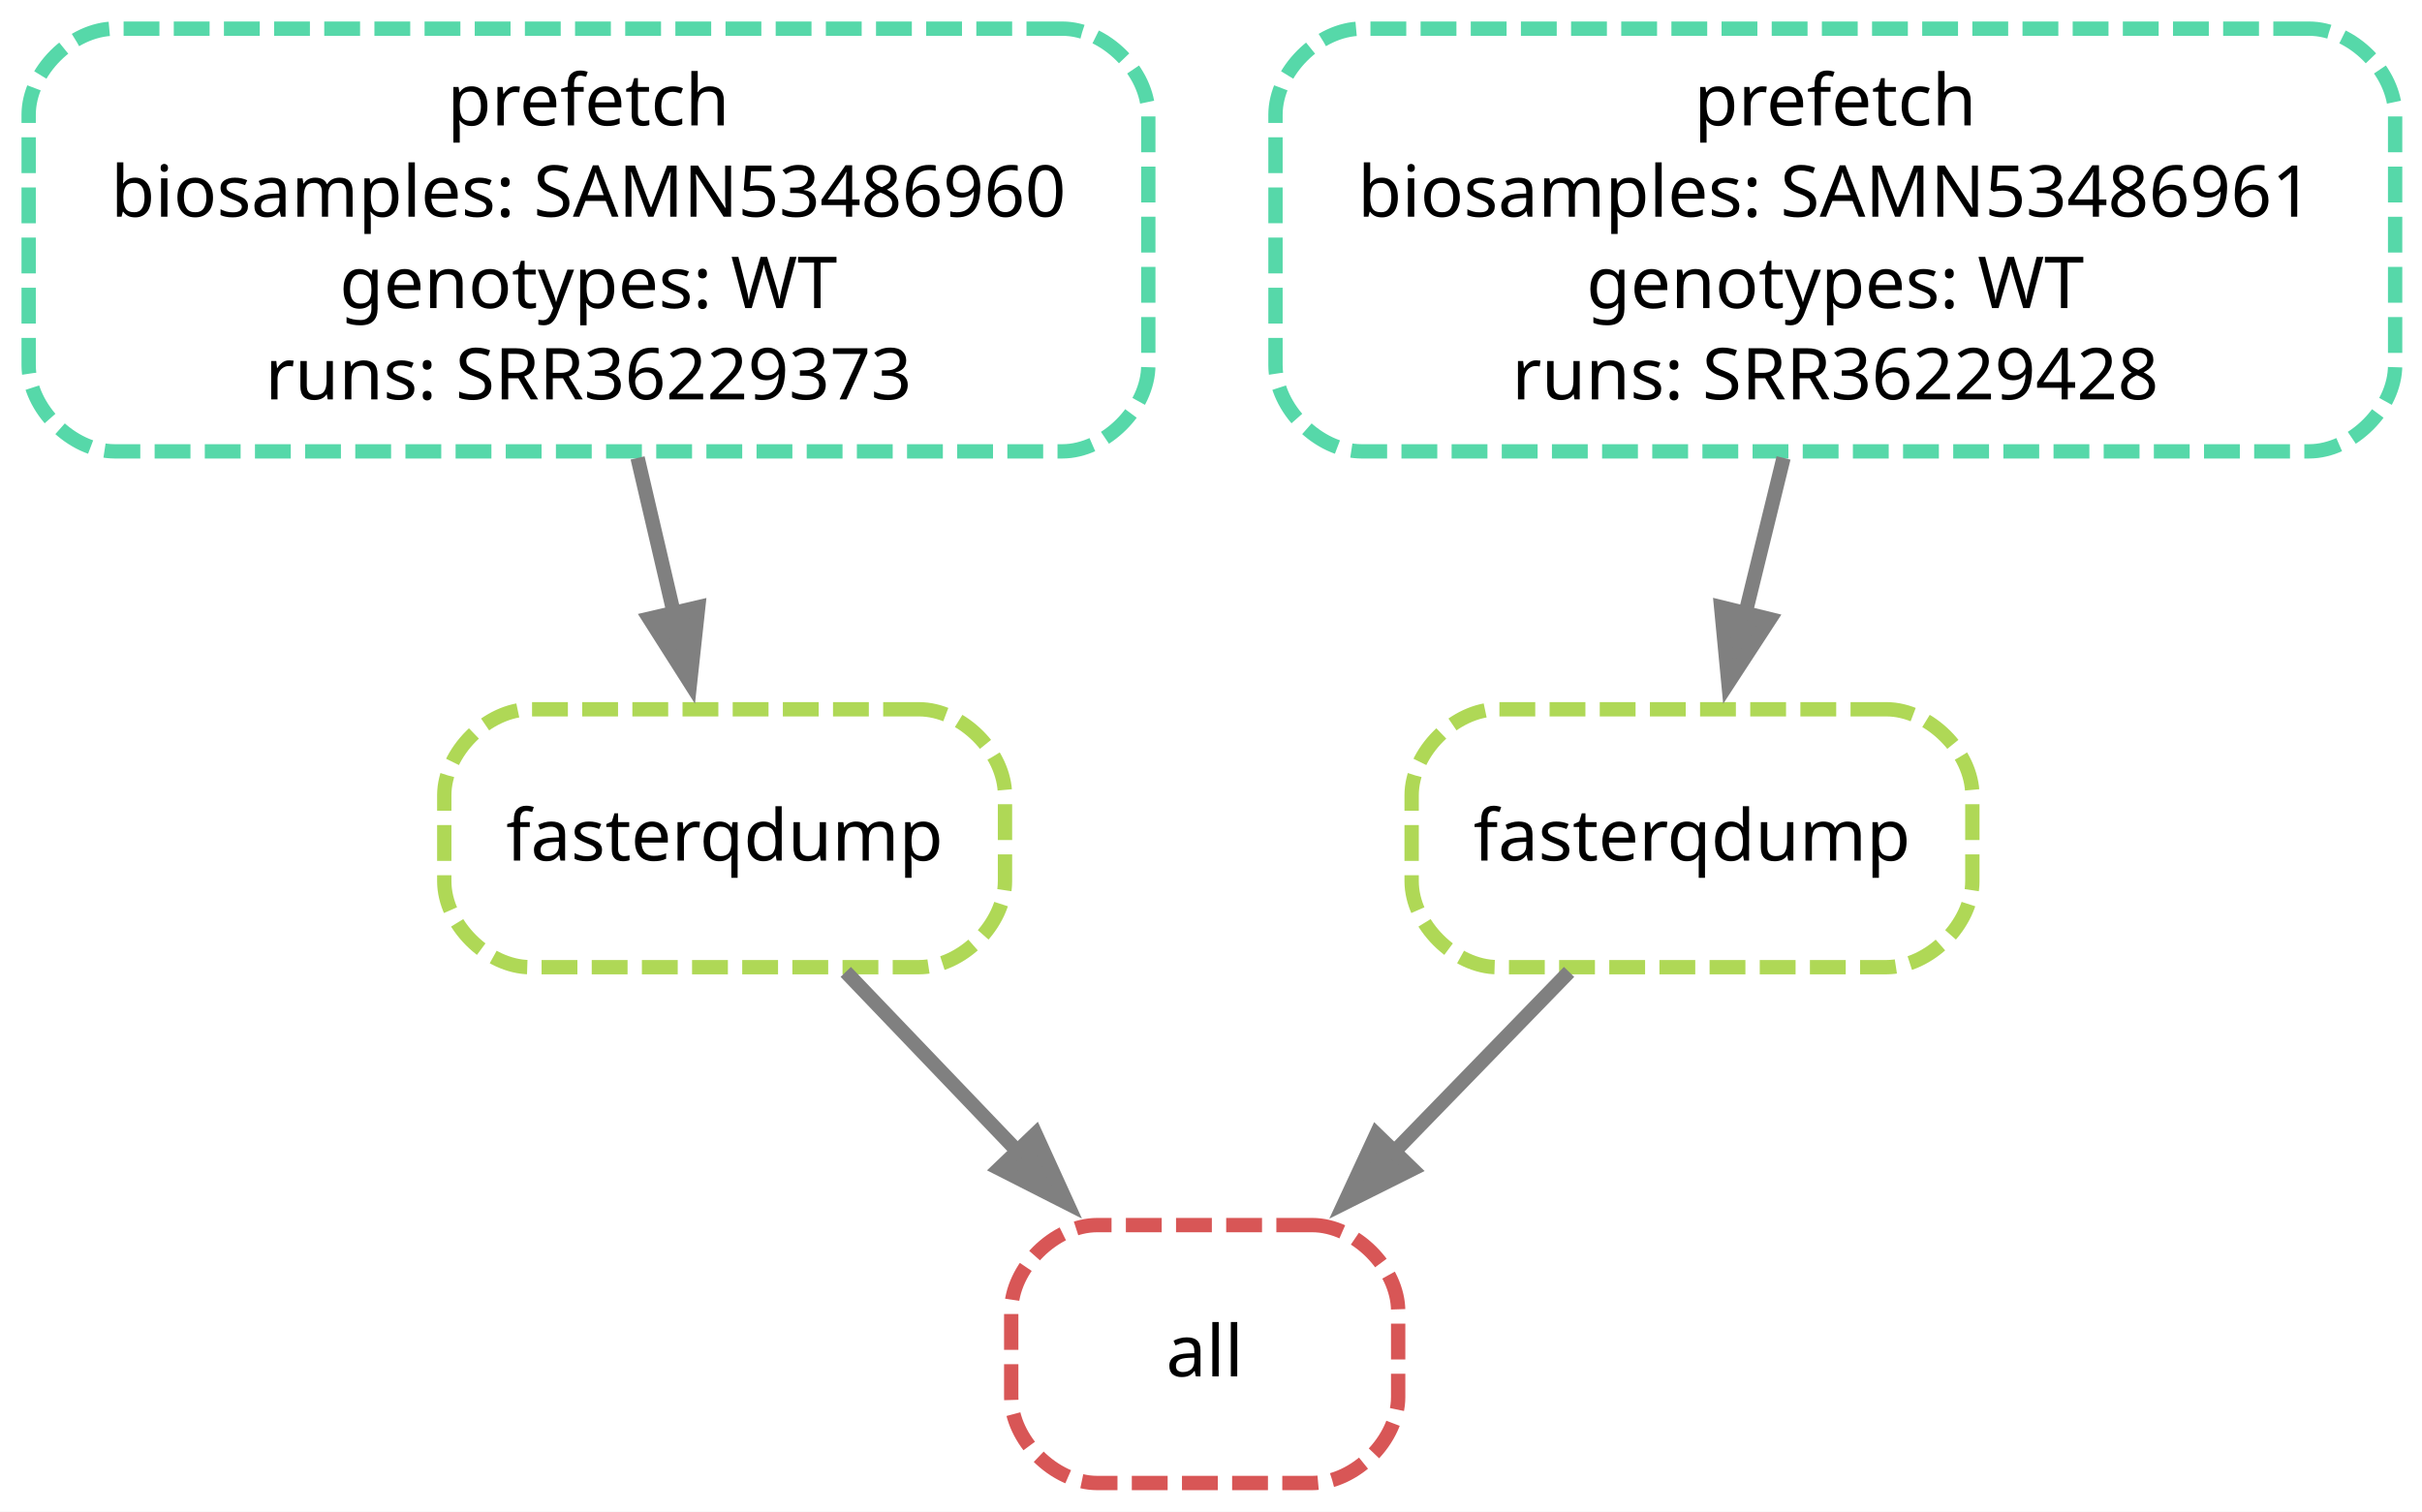
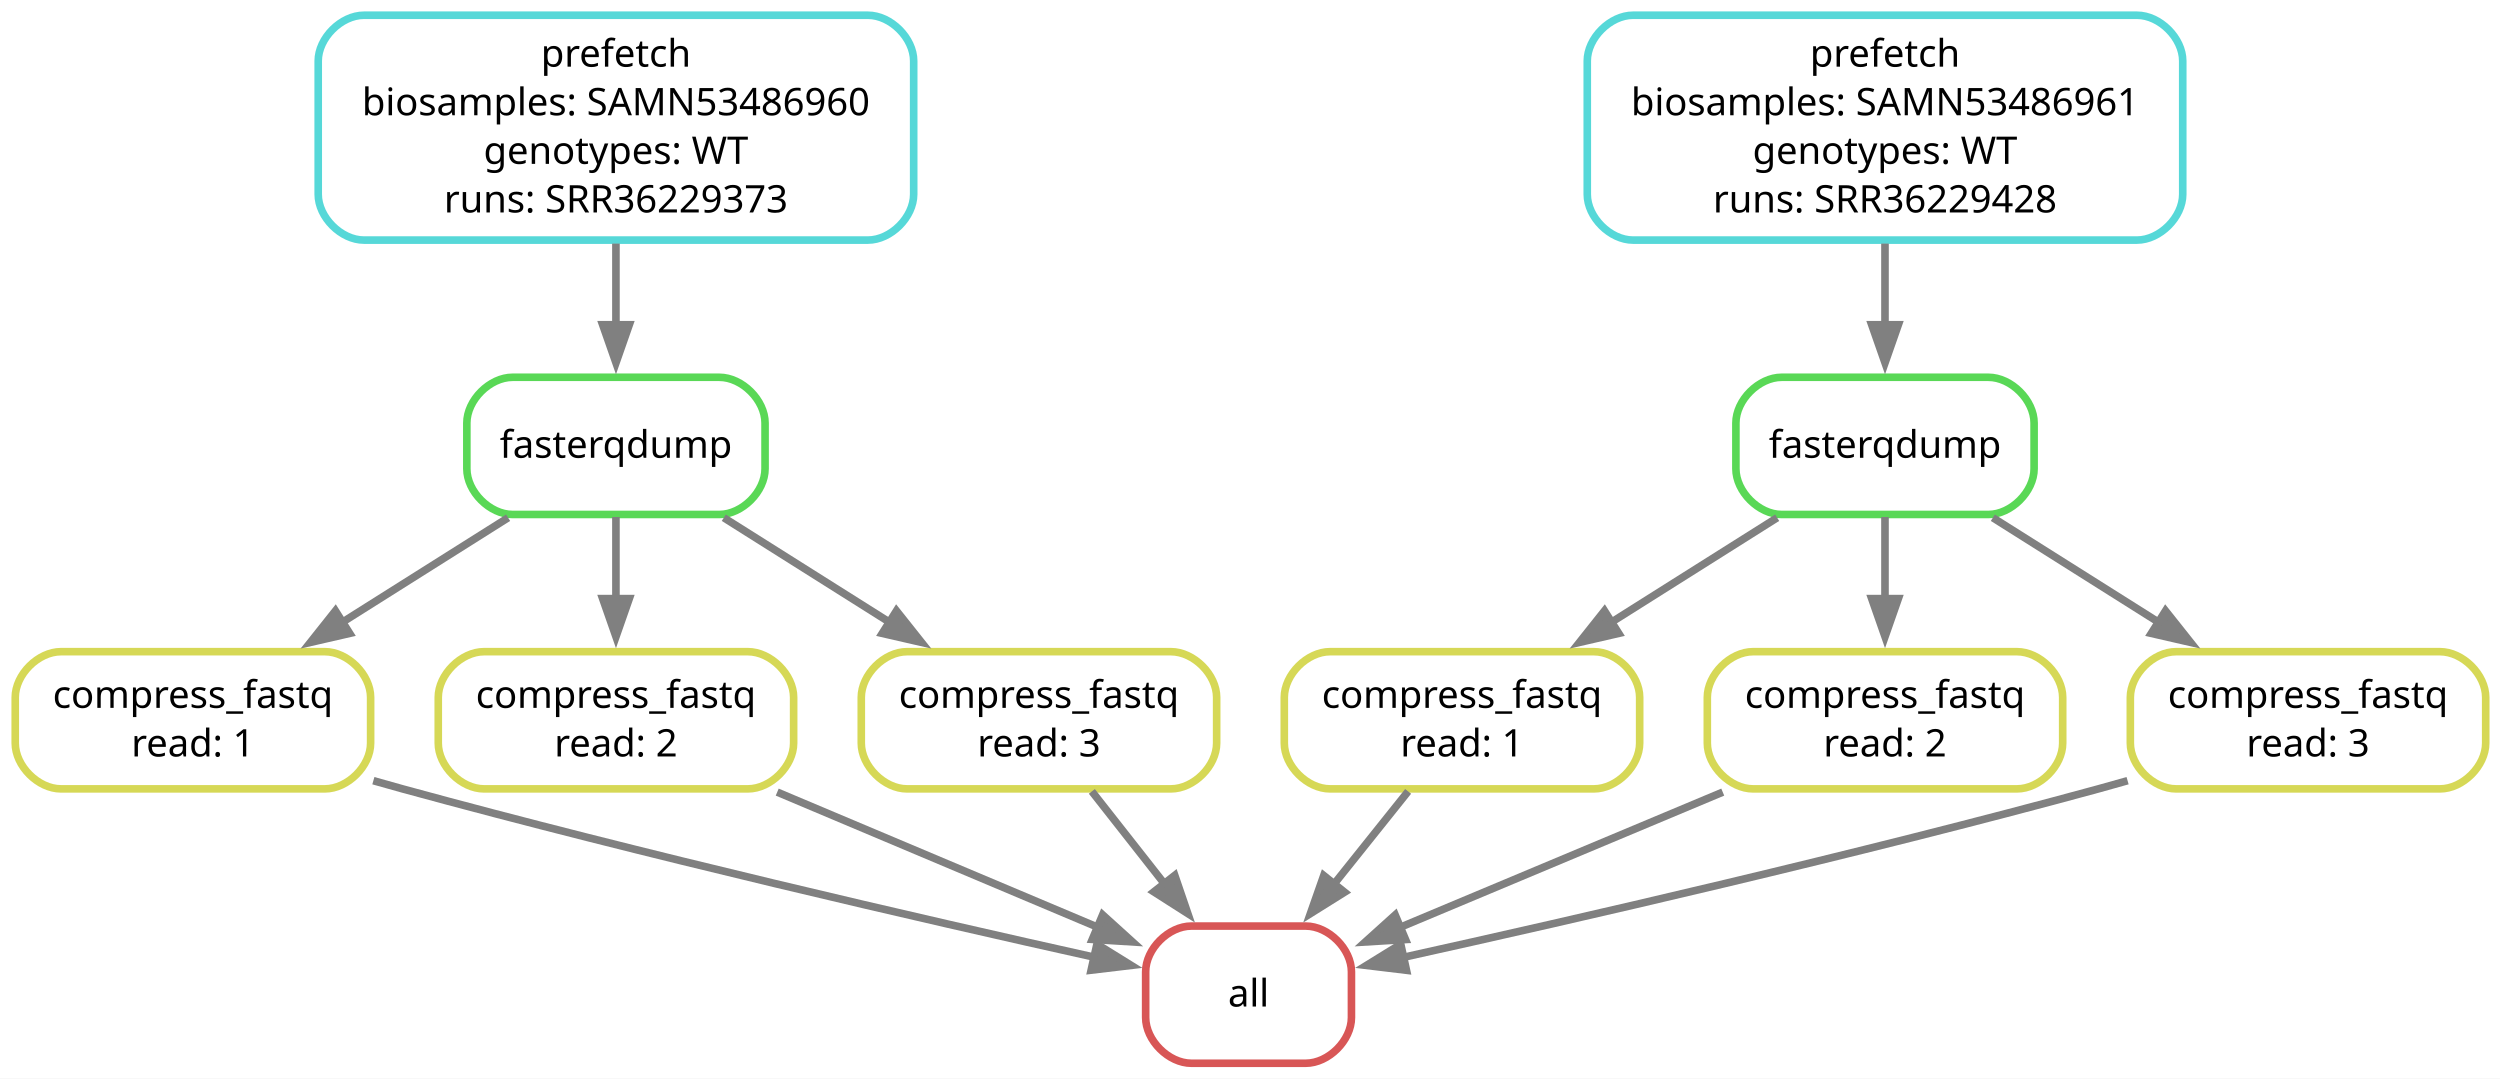
- <svg xmlns="http://www.w3.org/2000/svg" width="338pt" height="211pt" viewBox="0.00 0.00 338.00 211.00">
-   <g id="graph0" class="graph" transform="scale(1 1) rotate(0) translate(4 207)">
-     <polygon fill="white" stroke="none" points="-4,4 -4,-207 334.25,-207 334.25,4 -4,4" />
+ <svg xmlns="http://www.w3.org/2000/svg" width="656pt" height="283pt" viewBox="0.00 0.00 656.00 283.00">
+   <g id="graph0" class="graph" transform="scale(1 1) rotate(0) translate(4 279)">
+     <polygon fill="white" stroke="none" points="-4,4 -4,-279 652.25,-279 652.25,4 -4,4" />
    <g id="node1" class="node">
-       <path fill="none" stroke="#d85656" stroke-width="2" stroke-dasharray="5,2" d="M179.12,-36C179.12,-36 149.12,-36 149.12,-36 143.12,-36 137.12,-30 137.12,-24 137.12,-24 137.12,-12 137.12,-12 137.12,-6 143.12,0 149.12,0 149.12,0 179.12,0 179.12,0 185.12,0 191.12,-6 191.12,-12 191.12,-12 191.12,-24 191.12,-24 191.12,-30 185.12,-36 179.12,-36" />
-       <text xml:space="preserve" text-anchor="middle" x="164.12" y="-14.88" font-family="sans" font-size="10.00">all</text>
+       <path fill="none" stroke="#d85656" stroke-width="2" d="M338.62,-36C338.62,-36 308.62,-36 308.62,-36 302.62,-36 296.62,-30 296.62,-24 296.62,-24 296.62,-12 296.62,-12 296.62,-6 302.62,0 308.62,0 308.62,0 338.62,0 338.62,0 344.62,0 350.62,-6 350.62,-12 350.62,-12 350.62,-24 350.62,-24 350.62,-30 344.62,-36 338.62,-36" />
+       <text xml:space="preserve" text-anchor="middle" x="323.62" y="-14.88" font-family="sans" font-size="10.00">all</text>
    </g>
    <g id="node2" class="node">
-       <path fill="none" stroke="#afd856" stroke-width="2" stroke-dasharray="5,2" d="M124.25,-108C124.25,-108 70,-108 70,-108 64,-108 58,-102 58,-96 58,-96 58,-84 58,-84 58,-78 64,-72 70,-72 70,-72 124.25,-72 124.25,-72 130.25,-72 136.25,-78 136.25,-84 136.25,-84 136.25,-96 136.25,-96 136.25,-102 130.25,-108 124.25,-108" />
-       <text xml:space="preserve" text-anchor="middle" x="97.12" y="-86.88" font-family="sans" font-size="10.00">fasterqdump</text>
+       <path fill="none" stroke="#d6d856" stroke-width="2" d="M81.25,-108C81.25,-108 12,-108 12,-108 6,-108 0,-102 0,-96 0,-96 0,-84 0,-84 0,-78 6,-72 12,-72 12,-72 81.25,-72 81.25,-72 87.25,-72 93.25,-78 93.25,-84 93.25,-84 93.25,-96 93.25,-96 93.25,-102 87.25,-108 81.25,-108" />
+       <text xml:space="preserve" text-anchor="middle" x="46.62" y="-93.25" font-family="sans" font-size="10.00">compress_fastq</text>
+       <text xml:space="preserve" text-anchor="middle" x="46.62" y="-80.5" font-family="sans" font-size="10.00">read: 1</text>
    </g>
    <g id="edge1" class="edge">
-       <path fill="none" stroke="grey" stroke-width="2" d="M114.03,-71.34C121.36,-63.69 130.09,-54.56 138.21,-46.08" />
-       <polygon fill="grey" stroke="grey" stroke-width="2" points="140.51,-48.73 144.9,-39.09 135.45,-43.89 140.51,-48.73" />
+       <path fill="none" stroke="grey" stroke-width="2" d="M93.97,-74.15C96.55,-73.41 99.12,-72.69 101.62,-72 164.63,-54.76 238.54,-37.75 283.19,-27.82" />
+       <polygon fill="grey" stroke="grey" stroke-width="2" points="283.83,-31.26 292.83,-25.68 282.31,-24.43 283.83,-31.26" />
    </g>
    <g id="node3" class="node">
-       <path fill="none" stroke="#56d8a9" stroke-width="2" stroke-dasharray="5,2" d="M144.25,-203C144.25,-203 12,-203 12,-203 6,-203 0,-197 0,-191 0,-191 0,-156 0,-156 0,-150 6,-144 12,-144 12,-144 144.25,-144 144.25,-144 150.25,-144 156.25,-150 156.25,-156 156.25,-156 156.25,-191 156.25,-191 156.25,-197 150.25,-203 144.25,-203" />
-       <text xml:space="preserve" text-anchor="middle" x="78.12" y="-189.5" font-family="sans" font-size="10.00">prefetch</text>
-       <text xml:space="preserve" text-anchor="middle" x="78.12" y="-176.75" font-family="sans" font-size="10.00">biosamples: SAMN53486960</text>
-       <text xml:space="preserve" text-anchor="middle" x="78.12" y="-164" font-family="sans" font-size="10.00">genotypes: WT</text>
-       <text xml:space="preserve" text-anchor="middle" x="78.12" y="-151.25" font-family="sans" font-size="10.00">runs: SRR36229373</text>
+       <path fill="none" stroke="#59d856" stroke-width="2" d="M184.75,-180C184.75,-180 130.5,-180 130.5,-180 124.5,-180 118.5,-174 118.5,-168 118.5,-168 118.5,-156 118.5,-156 118.5,-150 124.5,-144 130.5,-144 130.5,-144 184.75,-144 184.75,-144 190.75,-144 196.75,-150 196.75,-156 196.75,-156 196.75,-168 196.75,-168 196.75,-174 190.75,-180 184.75,-180" />
+       <text xml:space="preserve" text-anchor="middle" x="157.62" y="-158.88" font-family="sans" font-size="10.00">fasterqdump</text>
+     </g>
+     <g id="edge7" class="edge">
+       <path fill="none" stroke="grey" stroke-width="2" d="M129.33,-143.15C116.02,-134.76 99.94,-124.62 85.51,-115.52" />
+       <polygon fill="grey" stroke="grey" stroke-width="2" points="87.76,-112.8 77.43,-110.43 84.02,-118.72 87.76,-112.8" />
+     </g>
+     <g id="node5" class="node">
+       <path fill="none" stroke="#d6d856" stroke-width="2" d="M192.25,-108C192.25,-108 123,-108 123,-108 117,-108 111,-102 111,-96 111,-96 111,-84 111,-84 111,-78 117,-72 123,-72 123,-72 192.25,-72 192.25,-72 198.25,-72 204.25,-78 204.25,-84 204.25,-84 204.25,-96 204.25,-96 204.25,-102 198.25,-108 192.25,-108" />
+       <text xml:space="preserve" text-anchor="middle" x="157.62" y="-93.25" font-family="sans" font-size="10.00">compress_fastq</text>
+       <text xml:space="preserve" text-anchor="middle" x="157.62" y="-80.5" font-family="sans" font-size="10.00">read: 2</text>
+     </g>
+     <g id="edge9" class="edge">
+       <path fill="none" stroke="grey" stroke-width="2" d="M157.62,-143.34C157.62,-136.75 157.62,-129.08 157.62,-121.67" />
+       <polygon fill="grey" stroke="grey" stroke-width="2" points="161.13,-121.93 157.63,-111.93 154.13,-121.93 161.13,-121.93" />
+     </g>
+     <g id="node6" class="node">
+       <path fill="none" stroke="#d6d856" stroke-width="2" d="M303.25,-108C303.25,-108 234,-108 234,-108 228,-108 222,-102 222,-96 222,-96 222,-84 222,-84 222,-78 228,-72 234,-72 234,-72 303.25,-72 303.25,-72 309.25,-72 315.25,-78 315.25,-84 315.25,-84 315.25,-96 315.25,-96 315.25,-102 309.25,-108 303.25,-108" />
+       <text xml:space="preserve" text-anchor="middle" x="268.62" y="-93.25" font-family="sans" font-size="10.00">compress_fastq</text>
+       <text xml:space="preserve" text-anchor="middle" x="268.62" y="-80.5" font-family="sans" font-size="10.00">read: 3</text>
+     </g>
+     <g id="edge10" class="edge">
+       <path fill="none" stroke="grey" stroke-width="2" d="M185.92,-143.15C199.23,-134.76 215.31,-124.62 229.74,-115.52" />
+       <polygon fill="grey" stroke="grey" stroke-width="2" points="231.23,-118.72 237.82,-110.43 227.49,-112.8 231.23,-118.72" />
+     </g>
+     <g id="node4" class="node">
+       <path fill="none" stroke="#56d8d8" stroke-width="2" d="M223.75,-275C223.75,-275 91.5,-275 91.5,-275 85.5,-275 79.5,-269 79.5,-263 79.5,-263 79.5,-228 79.5,-228 79.5,-222 85.5,-216 91.5,-216 91.5,-216 223.75,-216 223.75,-216 229.75,-216 235.75,-222 235.75,-228 235.75,-228 235.75,-263 235.75,-263 235.75,-269 229.75,-275 223.75,-275" />
+       <text xml:space="preserve" text-anchor="middle" x="157.62" y="-261.5" font-family="sans" font-size="10.00">prefetch</text>
+       <text xml:space="preserve" text-anchor="middle" x="157.62" y="-248.75" font-family="sans" font-size="10.00">biosamples: SAMN53486960</text>
+       <text xml:space="preserve" text-anchor="middle" x="157.62" y="-236" font-family="sans" font-size="10.00">genotypes: WT</text>
+       <text xml:space="preserve" text-anchor="middle" x="157.62" y="-223.25" font-family="sans" font-size="10.00">runs: SRR36229373</text>
+     </g>
+     <g id="edge8" class="edge">
+       <path fill="none" stroke="grey" stroke-width="2" d="M157.62,-215.08C157.62,-208.07 157.62,-200.59 157.62,-193.54" />
+       <polygon fill="grey" stroke="grey" stroke-width="2" points="161.13,-193.79 157.63,-183.79 154.13,-193.79 161.13,-193.79" />
+     </g>
+     <g id="edge2" class="edge">
+       <path fill="none" stroke="grey" stroke-width="2" d="M199.94,-71.15C225.86,-60.22 258.82,-46.33 284.19,-35.63" />
+       <polygon fill="grey" stroke="grey" stroke-width="2" points="285.33,-38.95 293.18,-31.84 282.61,-32.5 285.33,-38.95" />
    </g>
    <g id="edge3" class="edge">
-       <path fill="none" stroke="grey" stroke-width="2" d="M84.98,-143.08C86.64,-135.99 88.41,-128.4 90.07,-121.27" />
-       <polygon fill="grey" stroke="grey" stroke-width="2" points="93.44,-122.24 92.3,-111.71 86.62,-120.65 93.44,-122.24" />
+       <path fill="none" stroke="grey" stroke-width="2" d="M282.5,-71.34C288.32,-63.93 295.23,-55.14 301.7,-46.9" />
+       <polygon fill="grey" stroke="grey" stroke-width="2" points="304.26,-49.31 307.69,-39.28 298.76,-44.98 304.26,-49.31" />
    </g>
-     <g id="node4" class="node">
-       <path fill="none" stroke="#afd856" stroke-width="2" stroke-dasharray="5,2" d="M259.25,-108C259.25,-108 205,-108 205,-108 199,-108 193,-102 193,-96 193,-96 193,-84 193,-84 193,-78 199,-72 205,-72 205,-72 259.25,-72 259.25,-72 265.25,-72 271.25,-78 271.25,-84 271.25,-84 271.25,-96 271.25,-96 271.25,-102 265.25,-108 259.25,-108" />
-       <text xml:space="preserve" text-anchor="middle" x="232.12" y="-86.88" font-family="sans" font-size="10.00">fasterqdump</text>
-     </g>
-     <g id="edge2" class="edge">
-       <path fill="none" stroke="grey" stroke-width="2" d="M214.97,-71.34C207.53,-63.69 198.66,-54.56 190.43,-46.08" />
-       <polygon fill="grey" stroke="grey" stroke-width="2" points="193.1,-43.81 183.62,-39.07 188.08,-48.68 193.1,-43.81" />
-     </g>
-     <g id="node5" class="node">
-       <path fill="none" stroke="#56d8a9" stroke-width="2" stroke-dasharray="5,2" d="M318.25,-203C318.25,-203 186,-203 186,-203 180,-203 174,-197 174,-191 174,-191 174,-156 174,-156 174,-150 180,-144 186,-144 186,-144 318.25,-144 318.25,-144 324.25,-144 330.25,-150 330.25,-156 330.25,-156 330.25,-191 330.25,-191 330.25,-197 324.25,-203 318.25,-203" />
-       <text xml:space="preserve" text-anchor="middle" x="252.12" y="-189.5" font-family="sans" font-size="10.00">prefetch</text>
-       <text xml:space="preserve" text-anchor="middle" x="252.12" y="-176.75" font-family="sans" font-size="10.00">biosamples: SAMN53486961</text>
-       <text xml:space="preserve" text-anchor="middle" x="252.12" y="-164" font-family="sans" font-size="10.00">genotypes: WT</text>
-       <text xml:space="preserve" text-anchor="middle" x="252.12" y="-151.25" font-family="sans" font-size="10.00">runs: SRR36229428</text>
+     <g id="node7" class="node">
+       <path fill="none" stroke="#d6d856" stroke-width="2" d="M414.25,-108C414.25,-108 345,-108 345,-108 339,-108 333,-102 333,-96 333,-96 333,-84 333,-84 333,-78 339,-72 345,-72 345,-72 414.25,-72 414.25,-72 420.25,-72 426.25,-78 426.25,-84 426.25,-84 426.25,-96 426.25,-96 426.25,-102 420.25,-108 414.25,-108" />
+       <text xml:space="preserve" text-anchor="middle" x="379.62" y="-93.25" font-family="sans" font-size="10.00">compress_fastq</text>
+       <text xml:space="preserve" text-anchor="middle" x="379.62" y="-80.5" font-family="sans" font-size="10.00">read: 1</text>
    </g>
    <g id="edge4" class="edge">
-       <path fill="none" stroke="grey" stroke-width="2" d="M244.9,-143.08C243.16,-135.99 241.3,-128.4 239.55,-121.27" />
-       <polygon fill="grey" stroke="grey" stroke-width="2" points="242.99,-120.58 237.2,-111.7 236.19,-122.25 242.99,-120.58" />
+       <path fill="none" stroke="grey" stroke-width="2" d="M365.49,-71.34C359.57,-63.93 352.54,-55.14 345.95,-46.9" />
+       <polygon fill="grey" stroke="grey" stroke-width="2" points="348.82,-44.89 339.84,-39.27 343.35,-49.26 348.82,-44.89" />
+     </g>
+     <g id="node8" class="node">
+       <path fill="none" stroke="#59d856" stroke-width="2" d="M517.75,-180C517.75,-180 463.5,-180 463.5,-180 457.5,-180 451.5,-174 451.5,-168 451.5,-168 451.5,-156 451.5,-156 451.5,-150 457.5,-144 463.5,-144 463.5,-144 517.75,-144 517.75,-144 523.75,-144 529.75,-150 529.75,-156 529.75,-156 529.75,-168 529.75,-168 529.75,-174 523.75,-180 517.75,-180" />
+       <text xml:space="preserve" text-anchor="middle" x="490.62" y="-158.88" font-family="sans" font-size="10.00">fasterqdump</text>
+     </g>
+     <g id="edge11" class="edge">
+       <path fill="none" stroke="grey" stroke-width="2" d="M462.33,-143.15C449.02,-134.76 432.94,-124.62 418.51,-115.52" />
+       <polygon fill="grey" stroke="grey" stroke-width="2" points="420.76,-112.8 410.43,-110.43 417.02,-118.72 420.76,-112.8" />
+     </g>
+     <g id="node10" class="node">
+       <path fill="none" stroke="#d6d856" stroke-width="2" d="M525.25,-108C525.25,-108 456,-108 456,-108 450,-108 444,-102 444,-96 444,-96 444,-84 444,-84 444,-78 450,-72 456,-72 456,-72 525.25,-72 525.25,-72 531.25,-72 537.25,-78 537.25,-84 537.25,-84 537.25,-96 537.25,-96 537.25,-102 531.25,-108 525.25,-108" />
+       <text xml:space="preserve" text-anchor="middle" x="490.62" y="-93.25" font-family="sans" font-size="10.00">compress_fastq</text>
+       <text xml:space="preserve" text-anchor="middle" x="490.62" y="-80.5" font-family="sans" font-size="10.00">read: 2</text>
+     </g>
+     <g id="edge13" class="edge">
+       <path fill="none" stroke="grey" stroke-width="2" d="M490.62,-143.34C490.62,-136.75 490.62,-129.08 490.62,-121.67" />
+       <polygon fill="grey" stroke="grey" stroke-width="2" points="494.13,-121.93 490.63,-111.93 487.13,-121.93 494.13,-121.93" />
+     </g>
+     <g id="node11" class="node">
+       <path fill="none" stroke="#d6d856" stroke-width="2" d="M636.25,-108C636.25,-108 567,-108 567,-108 561,-108 555,-102 555,-96 555,-96 555,-84 555,-84 555,-78 561,-72 567,-72 567,-72 636.25,-72 636.25,-72 642.25,-72 648.25,-78 648.25,-84 648.25,-84 648.25,-96 648.25,-96 648.25,-102 642.25,-108 636.25,-108" />
+       <text xml:space="preserve" text-anchor="middle" x="601.62" y="-93.25" font-family="sans" font-size="10.00">compress_fastq</text>
+       <text xml:space="preserve" text-anchor="middle" x="601.62" y="-80.5" font-family="sans" font-size="10.00">read: 3</text>
+     </g>
+     <g id="edge14" class="edge">
+       <path fill="none" stroke="grey" stroke-width="2" d="M518.92,-143.15C532.23,-134.76 548.31,-124.62 562.74,-115.52" />
+       <polygon fill="grey" stroke="grey" stroke-width="2" points="564.23,-118.72 570.82,-110.43 560.49,-112.8 564.23,-118.72" />
+     </g>
+     <g id="node9" class="node">
+       <path fill="none" stroke="#56d8d8" stroke-width="2" d="M556.75,-275C556.75,-275 424.5,-275 424.5,-275 418.5,-275 412.5,-269 412.5,-263 412.5,-263 412.5,-228 412.5,-228 412.5,-222 418.5,-216 424.5,-216 424.5,-216 556.75,-216 556.75,-216 562.75,-216 568.75,-222 568.75,-228 568.75,-228 568.75,-263 568.75,-263 568.75,-269 562.75,-275 556.75,-275" />
+       <text xml:space="preserve" text-anchor="middle" x="490.62" y="-261.5" font-family="sans" font-size="10.00">prefetch</text>
+       <text xml:space="preserve" text-anchor="middle" x="490.62" y="-248.75" font-family="sans" font-size="10.00">biosamples: SAMN53486961</text>
+       <text xml:space="preserve" text-anchor="middle" x="490.62" y="-236" font-family="sans" font-size="10.00">genotypes: WT</text>
+       <text xml:space="preserve" text-anchor="middle" x="490.62" y="-223.25" font-family="sans" font-size="10.00">runs: SRR36229428</text>
+     </g>
+     <g id="edge12" class="edge">
+       <path fill="none" stroke="grey" stroke-width="2" d="M490.62,-215.08C490.62,-208.07 490.62,-200.59 490.62,-193.54" />
+       <polygon fill="grey" stroke="grey" stroke-width="2" points="494.13,-193.79 490.63,-183.79 487.13,-193.79 494.13,-193.79" />
+     </g>
+     <g id="edge5" class="edge">
+       <path fill="none" stroke="grey" stroke-width="2" d="M448.05,-71.15C421.97,-60.22 388.82,-46.33 363.3,-35.63" />
+       <polygon fill="grey" stroke="grey" stroke-width="2" points="364.81,-32.47 354.24,-31.83 362.1,-38.92 364.81,-32.47" />
+     </g>
+     <g id="edge6" class="edge">
+       <path fill="none" stroke="grey" stroke-width="2" d="M554.28,-74.15C551.7,-73.41 549.13,-72.68 546.62,-72 483.35,-54.72 409.1,-37.72 364.25,-27.8" />
+       <polygon fill="grey" stroke="grey" stroke-width="2" points="365.06,-24.4 354.54,-25.67 363.56,-31.24 365.06,-24.4" />
    </g>
  </g>
</svg>
